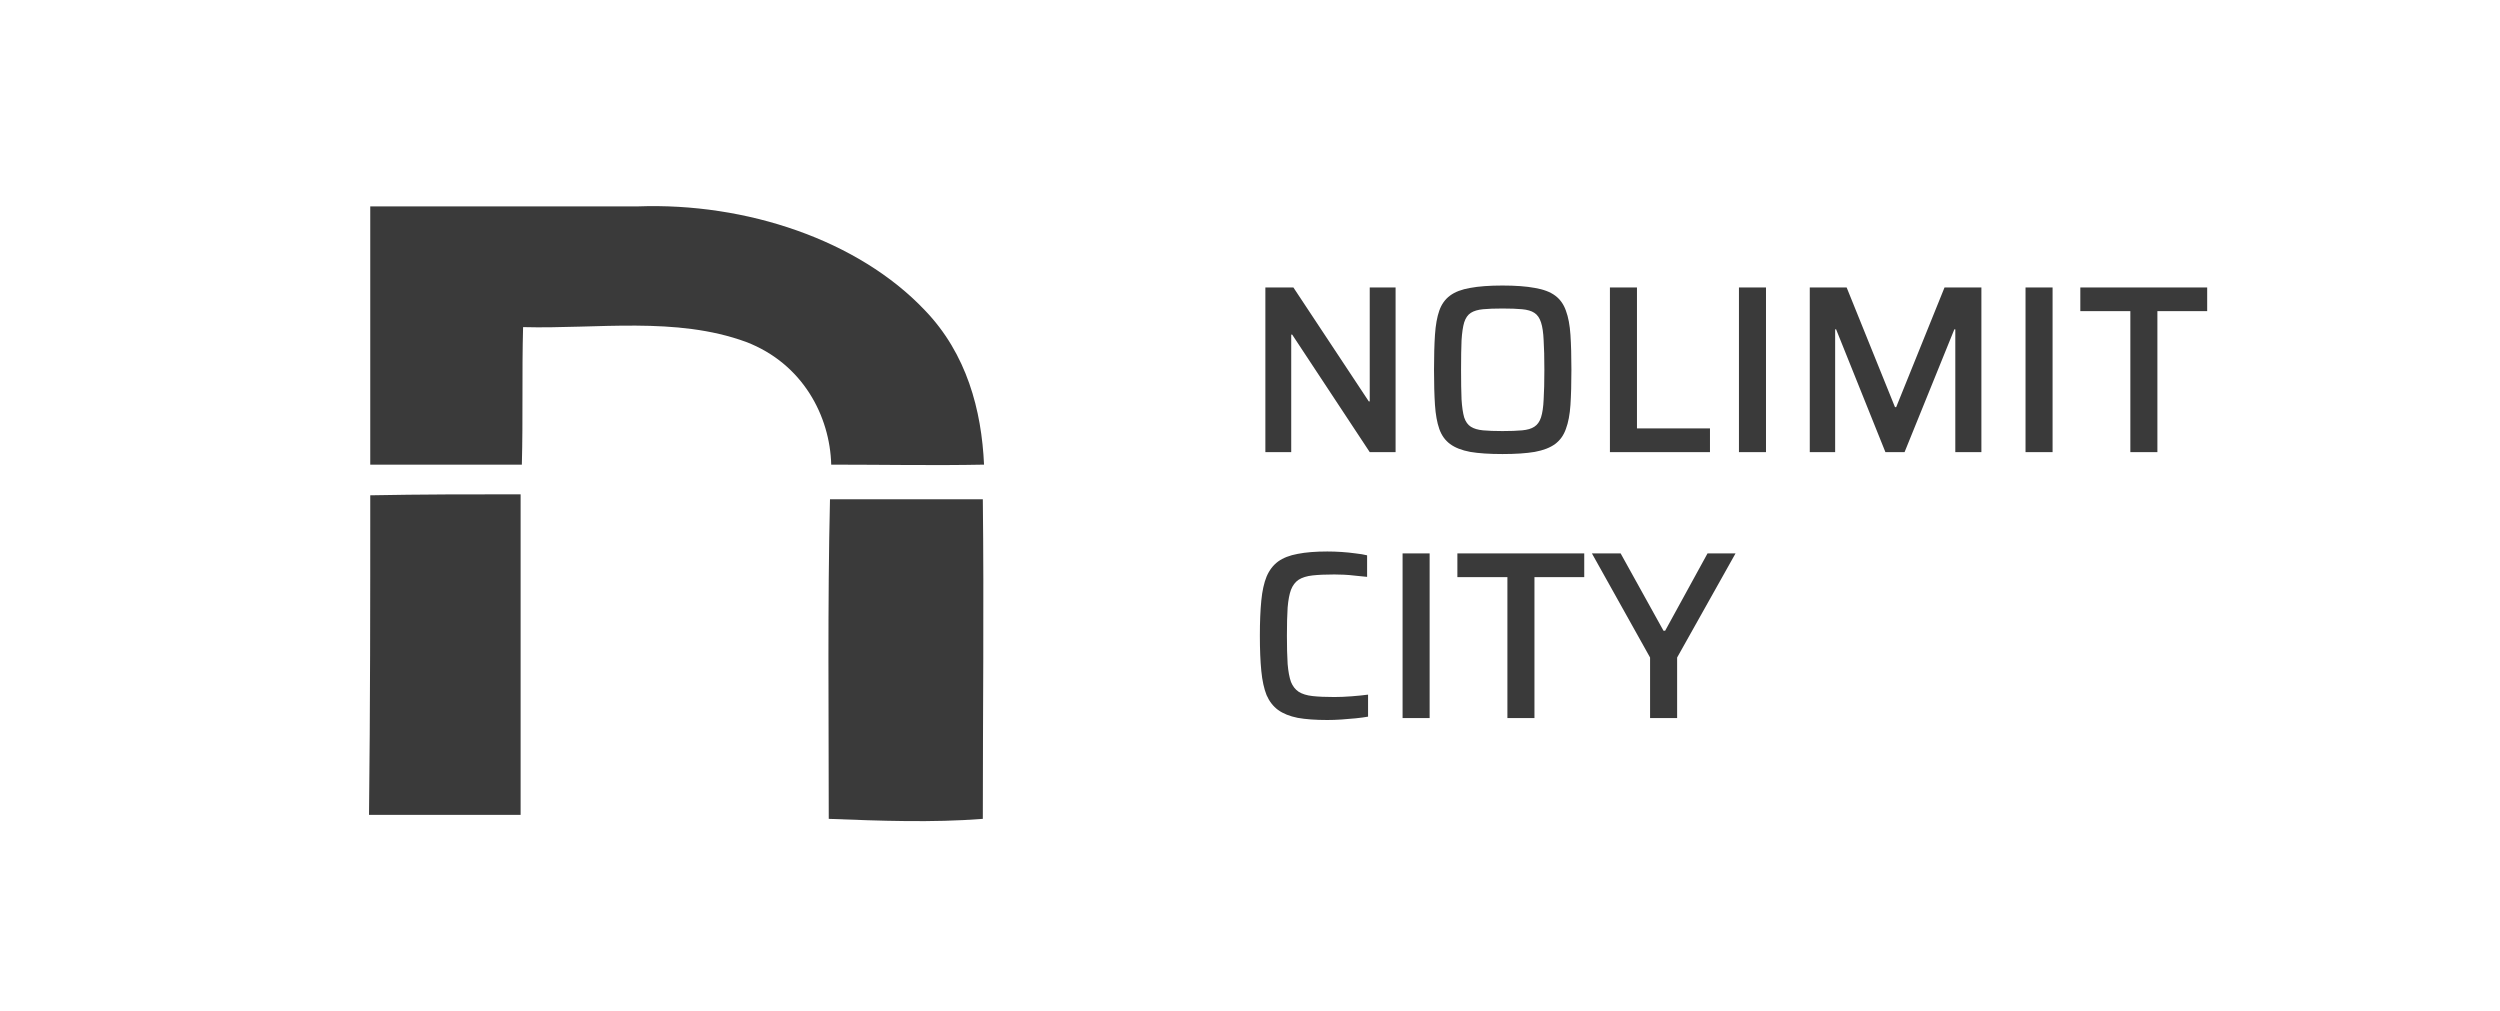
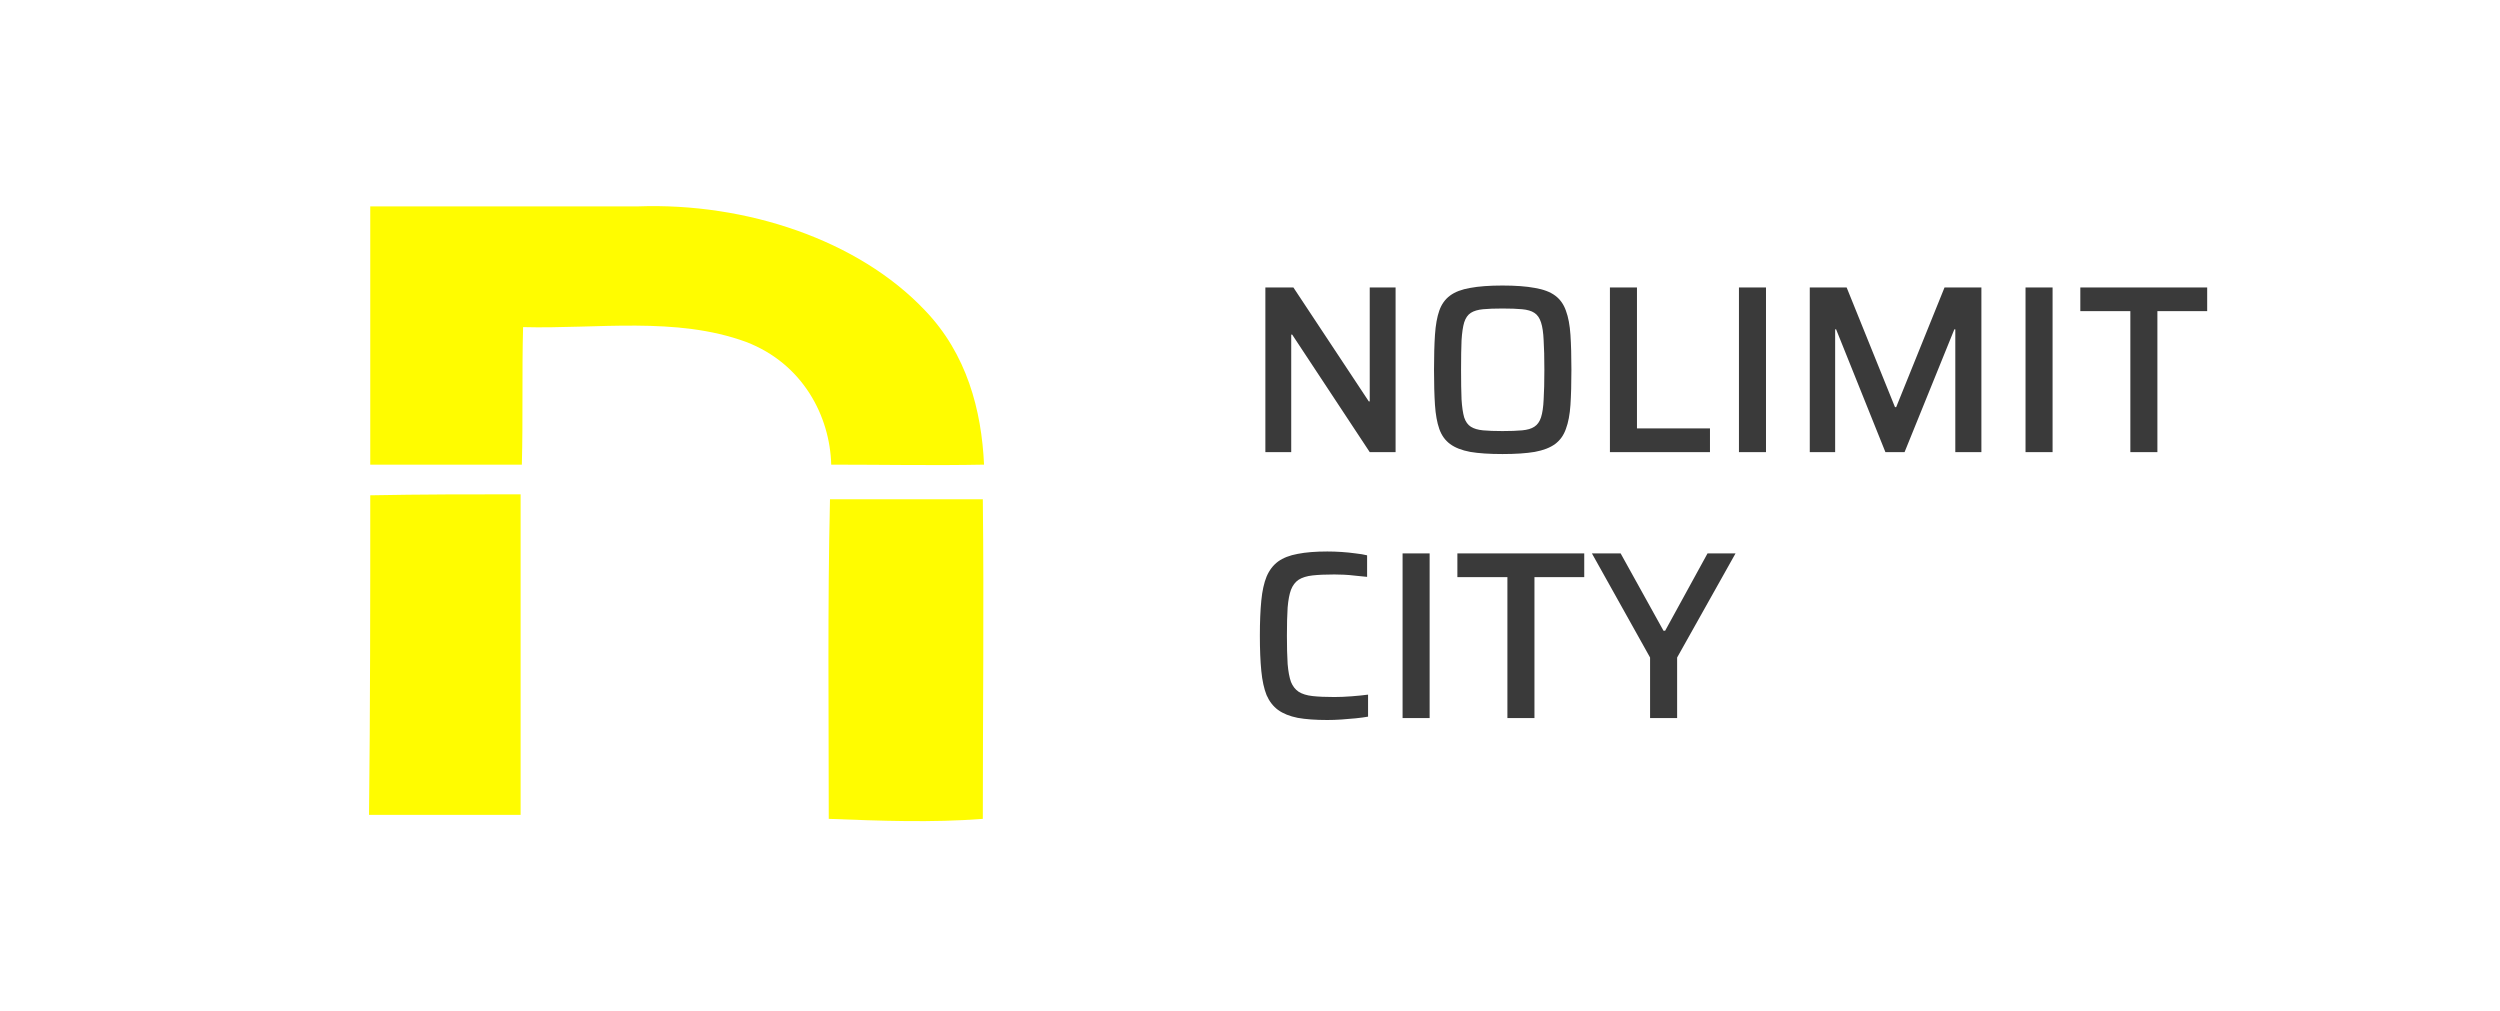
<svg xmlns="http://www.w3.org/2000/svg" width="188" height="76" viewBox="0 0 188 76" fill="none">
-   <path d="M27.843 15.521H47.956C56.112 15.224 64.546 18.051 69.551 23.334C72.703 26.608 73.815 30.849 74 34.941C70.2 35.016 66.4 34.941 62.507 34.941C62.414 31.295 60.375 27.352 56.112 25.715C50.829 23.78 44.897 24.748 39.336 24.599C39.243 28.021 39.336 31.518 39.243 34.941H27.843V15.521Z" fill="#3A3A3A" />
-   <path d="M27.843 37.247C31.643 37.172 35.443 37.172 39.15 37.172V61.28H27.75C27.843 53.244 27.843 45.282 27.843 37.247V37.247Z" fill="#3A3A3A" />
-   <path d="M62.415 37.545H73.908C74 45.581 73.908 53.542 73.908 61.578C70.108 61.875 66.215 61.727 62.322 61.578C62.322 53.542 62.229 45.506 62.415 37.545Z" fill="#3A3A3A" />
+   <path d="M27.843 15.521H47.956C56.112 15.224 64.546 18.051 69.551 23.334C72.703 26.608 73.815 30.849 74 34.941C70.2 35.016 66.4 34.941 62.507 34.941C62.414 31.295 60.375 27.352 56.112 25.715C50.829 23.78 44.897 24.748 39.336 24.599C39.243 28.021 39.336 31.518 39.243 34.941H27.843V15.521Z" fill="#FFFC00" />
+   <path d="M27.843 37.247C31.643 37.172 35.443 37.172 39.15 37.172V61.28H27.75C27.843 53.244 27.843 45.282 27.843 37.247V37.247Z" fill="#FFFC00" />
+   <path d="M62.415 37.545H73.908C74 45.581 73.908 53.542 73.908 61.578C70.108 61.875 66.215 61.727 62.322 61.578C62.322 53.542 62.229 45.506 62.415 37.545Z" fill="#FFFC00" />
  <path d="M95.156 34V21.616H97.262L102.932 30.184H103.004V21.616H104.948V34H103.004L97.172 25.162H97.1V34H95.156ZM112.986 34.144C112.002 34.144 111.192 34.09 110.556 33.982C109.92 33.862 109.416 33.664 109.044 33.388C108.672 33.112 108.402 32.734 108.234 32.254C108.066 31.774 107.958 31.174 107.91 30.454C107.862 29.722 107.838 28.84 107.838 27.808C107.838 26.776 107.862 25.9 107.91 25.18C107.958 24.448 108.066 23.842 108.234 23.362C108.402 22.882 108.672 22.504 109.044 22.228C109.416 21.952 109.92 21.76 110.556 21.652C111.192 21.532 112.002 21.472 112.986 21.472C113.97 21.472 114.78 21.532 115.416 21.652C116.064 21.76 116.574 21.952 116.946 22.228C117.318 22.504 117.588 22.882 117.756 23.362C117.936 23.842 118.05 24.448 118.098 25.18C118.146 25.9 118.17 26.776 118.17 27.808C118.17 28.84 118.146 29.722 118.098 30.454C118.05 31.174 117.936 31.774 117.756 32.254C117.588 32.734 117.318 33.112 116.946 33.388C116.574 33.664 116.064 33.862 115.416 33.982C114.78 34.09 113.97 34.144 112.986 34.144ZM112.986 32.416C113.586 32.416 114.078 32.398 114.462 32.362C114.858 32.326 115.164 32.236 115.38 32.092C115.608 31.948 115.776 31.714 115.884 31.39C115.992 31.054 116.058 30.604 116.082 30.04C116.118 29.464 116.136 28.72 116.136 27.808C116.136 26.896 116.118 26.158 116.082 25.594C116.058 25.018 115.992 24.568 115.884 24.244C115.776 23.908 115.608 23.668 115.38 23.524C115.164 23.38 114.858 23.29 114.462 23.254C114.078 23.218 113.586 23.2 112.986 23.2C112.398 23.2 111.912 23.218 111.528 23.254C111.144 23.29 110.838 23.38 110.61 23.524C110.382 23.668 110.214 23.908 110.106 24.244C110.01 24.568 109.944 25.018 109.908 25.594C109.884 26.158 109.872 26.896 109.872 27.808C109.872 28.72 109.884 29.464 109.908 30.04C109.944 30.604 110.01 31.054 110.106 31.39C110.214 31.714 110.382 31.948 110.61 32.092C110.838 32.236 111.144 32.326 111.528 32.362C111.912 32.398 112.398 32.416 112.986 32.416ZM121.066 34V21.616H123.1V32.218H128.59V34H121.066ZM130.769 34V21.616H132.803V34H130.769ZM136.095 34V21.616H138.867L142.503 30.616H142.593L146.229 21.616H149.001V34H147.039V24.766H146.967L143.223 34H141.783L138.075 24.766H138.003V34H136.095ZM152.32 34V21.616H154.354V34H152.32ZM160.202 34V23.398H156.44V21.616H165.98V23.398H162.236V34H160.202ZM99.818 54.144C98.93 54.144 98.186 54.09 97.586 53.982C96.986 53.862 96.494 53.664 96.11 53.388C95.738 53.112 95.45 52.74 95.246 52.272C95.054 51.792 94.922 51.186 94.85 50.454C94.778 49.722 94.742 48.84 94.742 47.808C94.742 46.776 94.778 45.894 94.85 45.162C94.922 44.43 95.054 43.83 95.246 43.362C95.45 42.882 95.738 42.504 96.11 42.228C96.494 41.952 96.986 41.76 97.586 41.652C98.186 41.532 98.93 41.472 99.818 41.472C100.166 41.472 100.52 41.484 100.88 41.508C101.252 41.532 101.606 41.568 101.942 41.616C102.278 41.652 102.566 41.7 102.806 41.76V43.38C102.506 43.344 102.206 43.314 101.906 43.29C101.618 43.254 101.336 43.23 101.06 43.218C100.784 43.206 100.544 43.2 100.34 43.2C99.68 43.2 99.134 43.224 98.702 43.272C98.27 43.32 97.922 43.428 97.658 43.596C97.406 43.764 97.214 44.016 97.082 44.352C96.962 44.676 96.878 45.12 96.83 45.684C96.794 46.248 96.776 46.956 96.776 47.808C96.776 48.648 96.794 49.356 96.83 49.932C96.878 50.496 96.962 50.946 97.082 51.282C97.214 51.606 97.406 51.852 97.658 52.02C97.922 52.188 98.27 52.296 98.702 52.344C99.134 52.392 99.68 52.416 100.34 52.416C100.736 52.416 101.168 52.398 101.636 52.362C102.116 52.326 102.53 52.284 102.878 52.236V53.892C102.614 53.94 102.302 53.982 101.942 54.018C101.594 54.054 101.234 54.084 100.862 54.108C100.502 54.132 100.154 54.144 99.818 54.144ZM105.474 54V41.616H107.508V54H105.474ZM113.357 54V43.398H109.595V41.616H119.135V43.398H115.391V54H113.357ZM124.086 54V49.446L119.712 41.616H121.872L125.094 47.43H125.22L128.406 41.616H130.512L126.12 49.446V54H124.086Z" fill="#3A3A3A" />
</svg>
